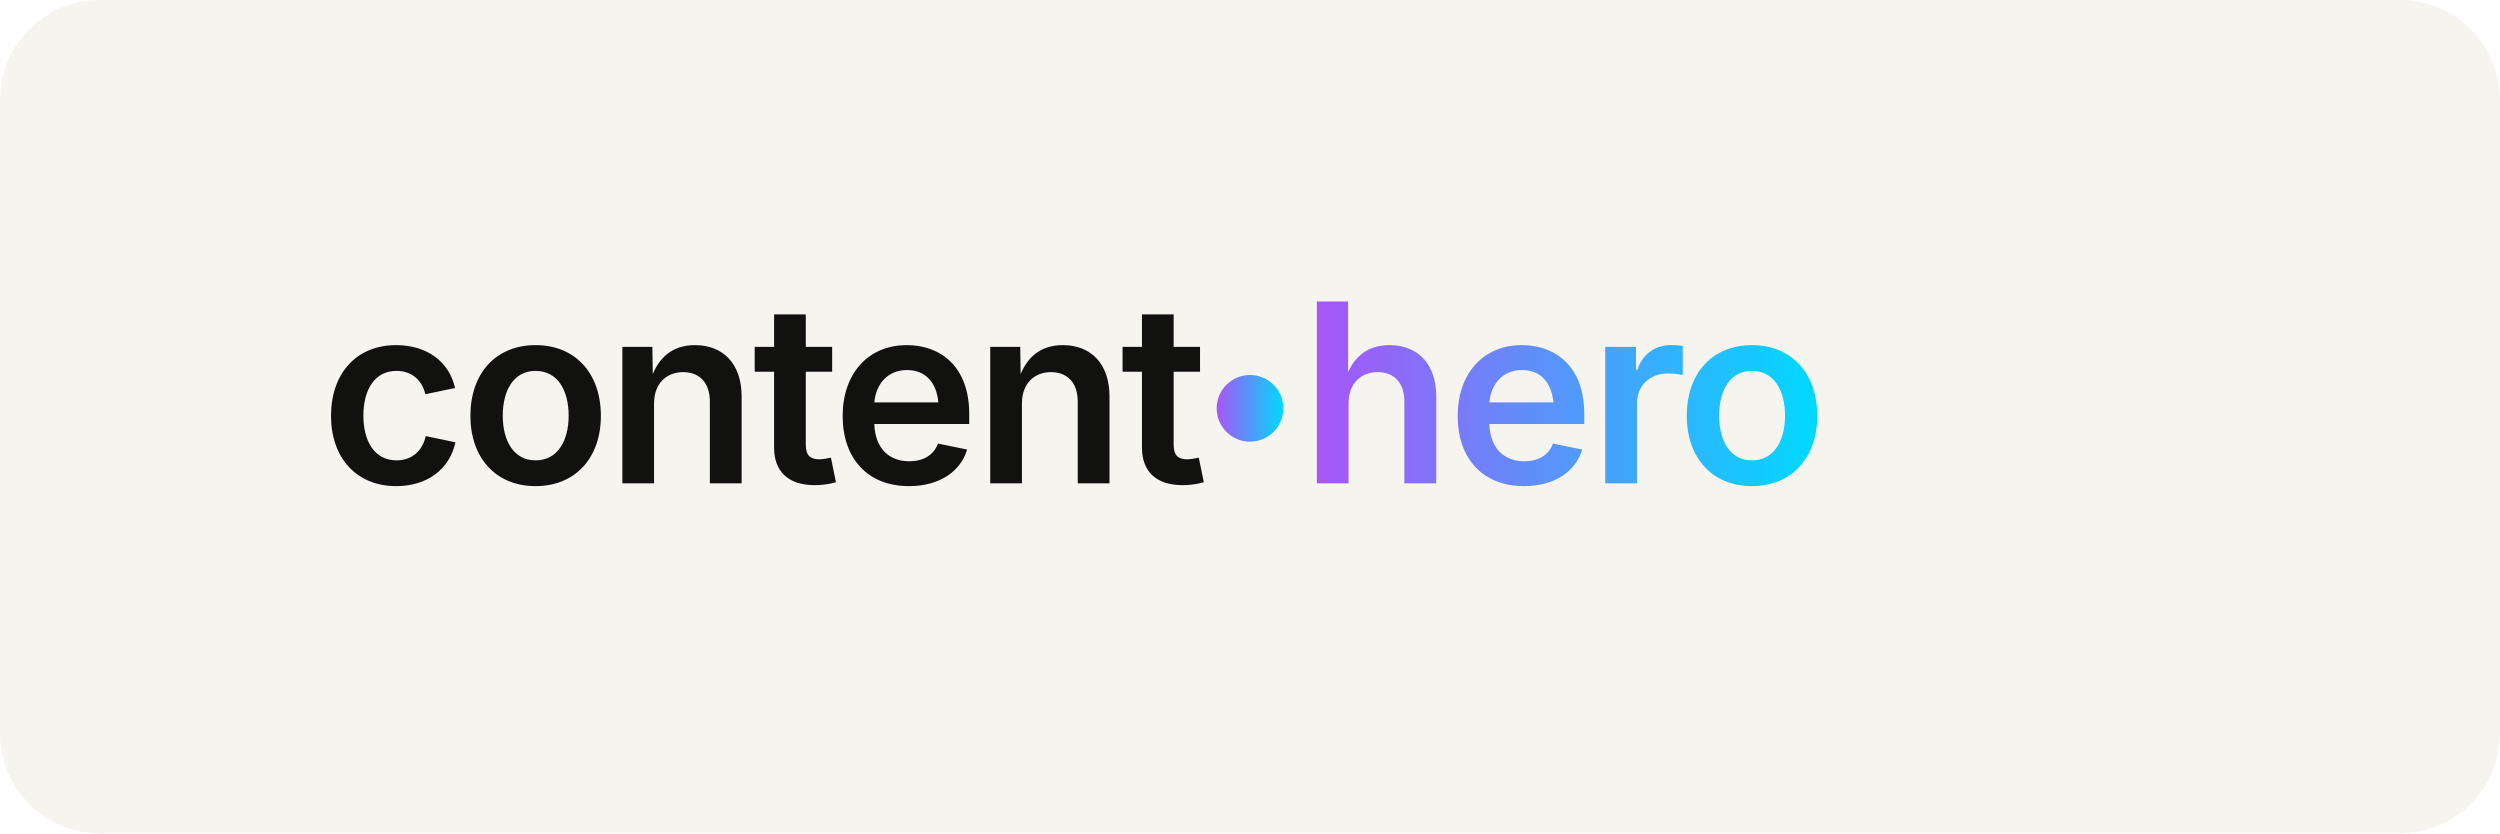
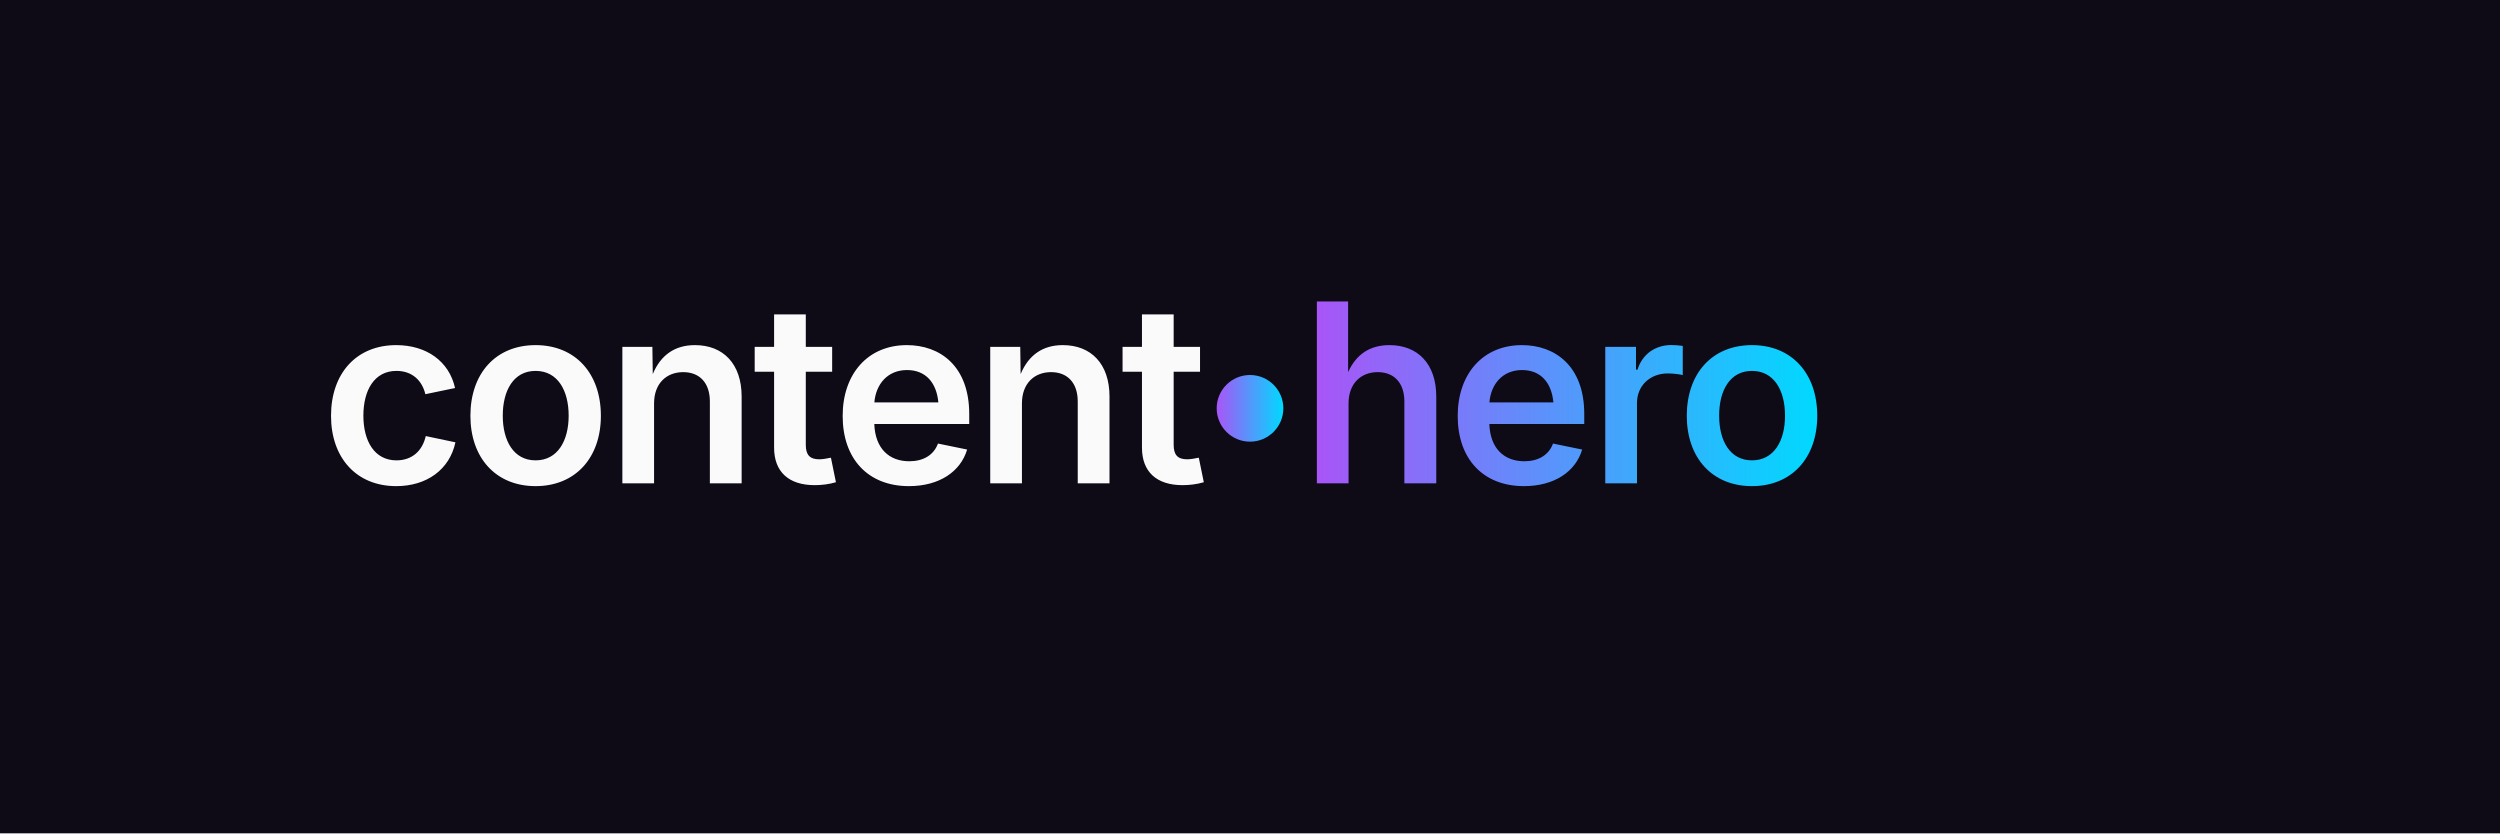
<svg xmlns="http://www.w3.org/2000/svg" viewBox="0 0 600 200">
-   <rect width="600" height="200" rx="24" fill="#F5F4EF" />
+   <rect width="600" height="200" fill="#0E0A16" />
  <defs>
-     <linearGradient id="hg2" x1="0" y1="0" x2="1" y2="0">
+     <linearGradient id="hg1" x1="0" y1="0" x2="1" y2="0">
      <stop offset="0" stop-color="#A855F7" />
      <stop offset="1" stop-color="#00D9FF" />
    </linearGradient>
  </defs>
-   <text x="290" y="116" text-anchor="end" font-family="'Space Grotesk',Inter,'Helvetica Neue',Arial,sans-serif" font-size="60" font-weight="600" letter-spacing="-1.5" fill="#111110">content</text>
-   <circle cx="300" cy="98" r="8" fill="url(#hg2)" />
-   <text x="312" y="116" text-anchor="start" font-family="'Space Grotesk',Inter,'Helvetica Neue',Arial,sans-serif" font-size="60" font-weight="600" letter-spacing="-1.5" fill="url(#hg2)">hero</text>
+   <text x="290" y="116" text-anchor="end" font-family="'Space Grotesk',Inter,'Helvetica Neue',Arial,sans-serif" font-size="60" font-weight="600" letter-spacing="-1.5" fill="#FAFAFA">content</text>
+   <circle cx="300" cy="98" r="8" fill="url(#hg1)" />
+   <text x="312" y="116" text-anchor="start" font-family="'Space Grotesk',Inter,'Helvetica Neue',Arial,sans-serif" font-size="60" font-weight="600" letter-spacing="-1.5" fill="url(#hg1)">hero</text>
</svg>
